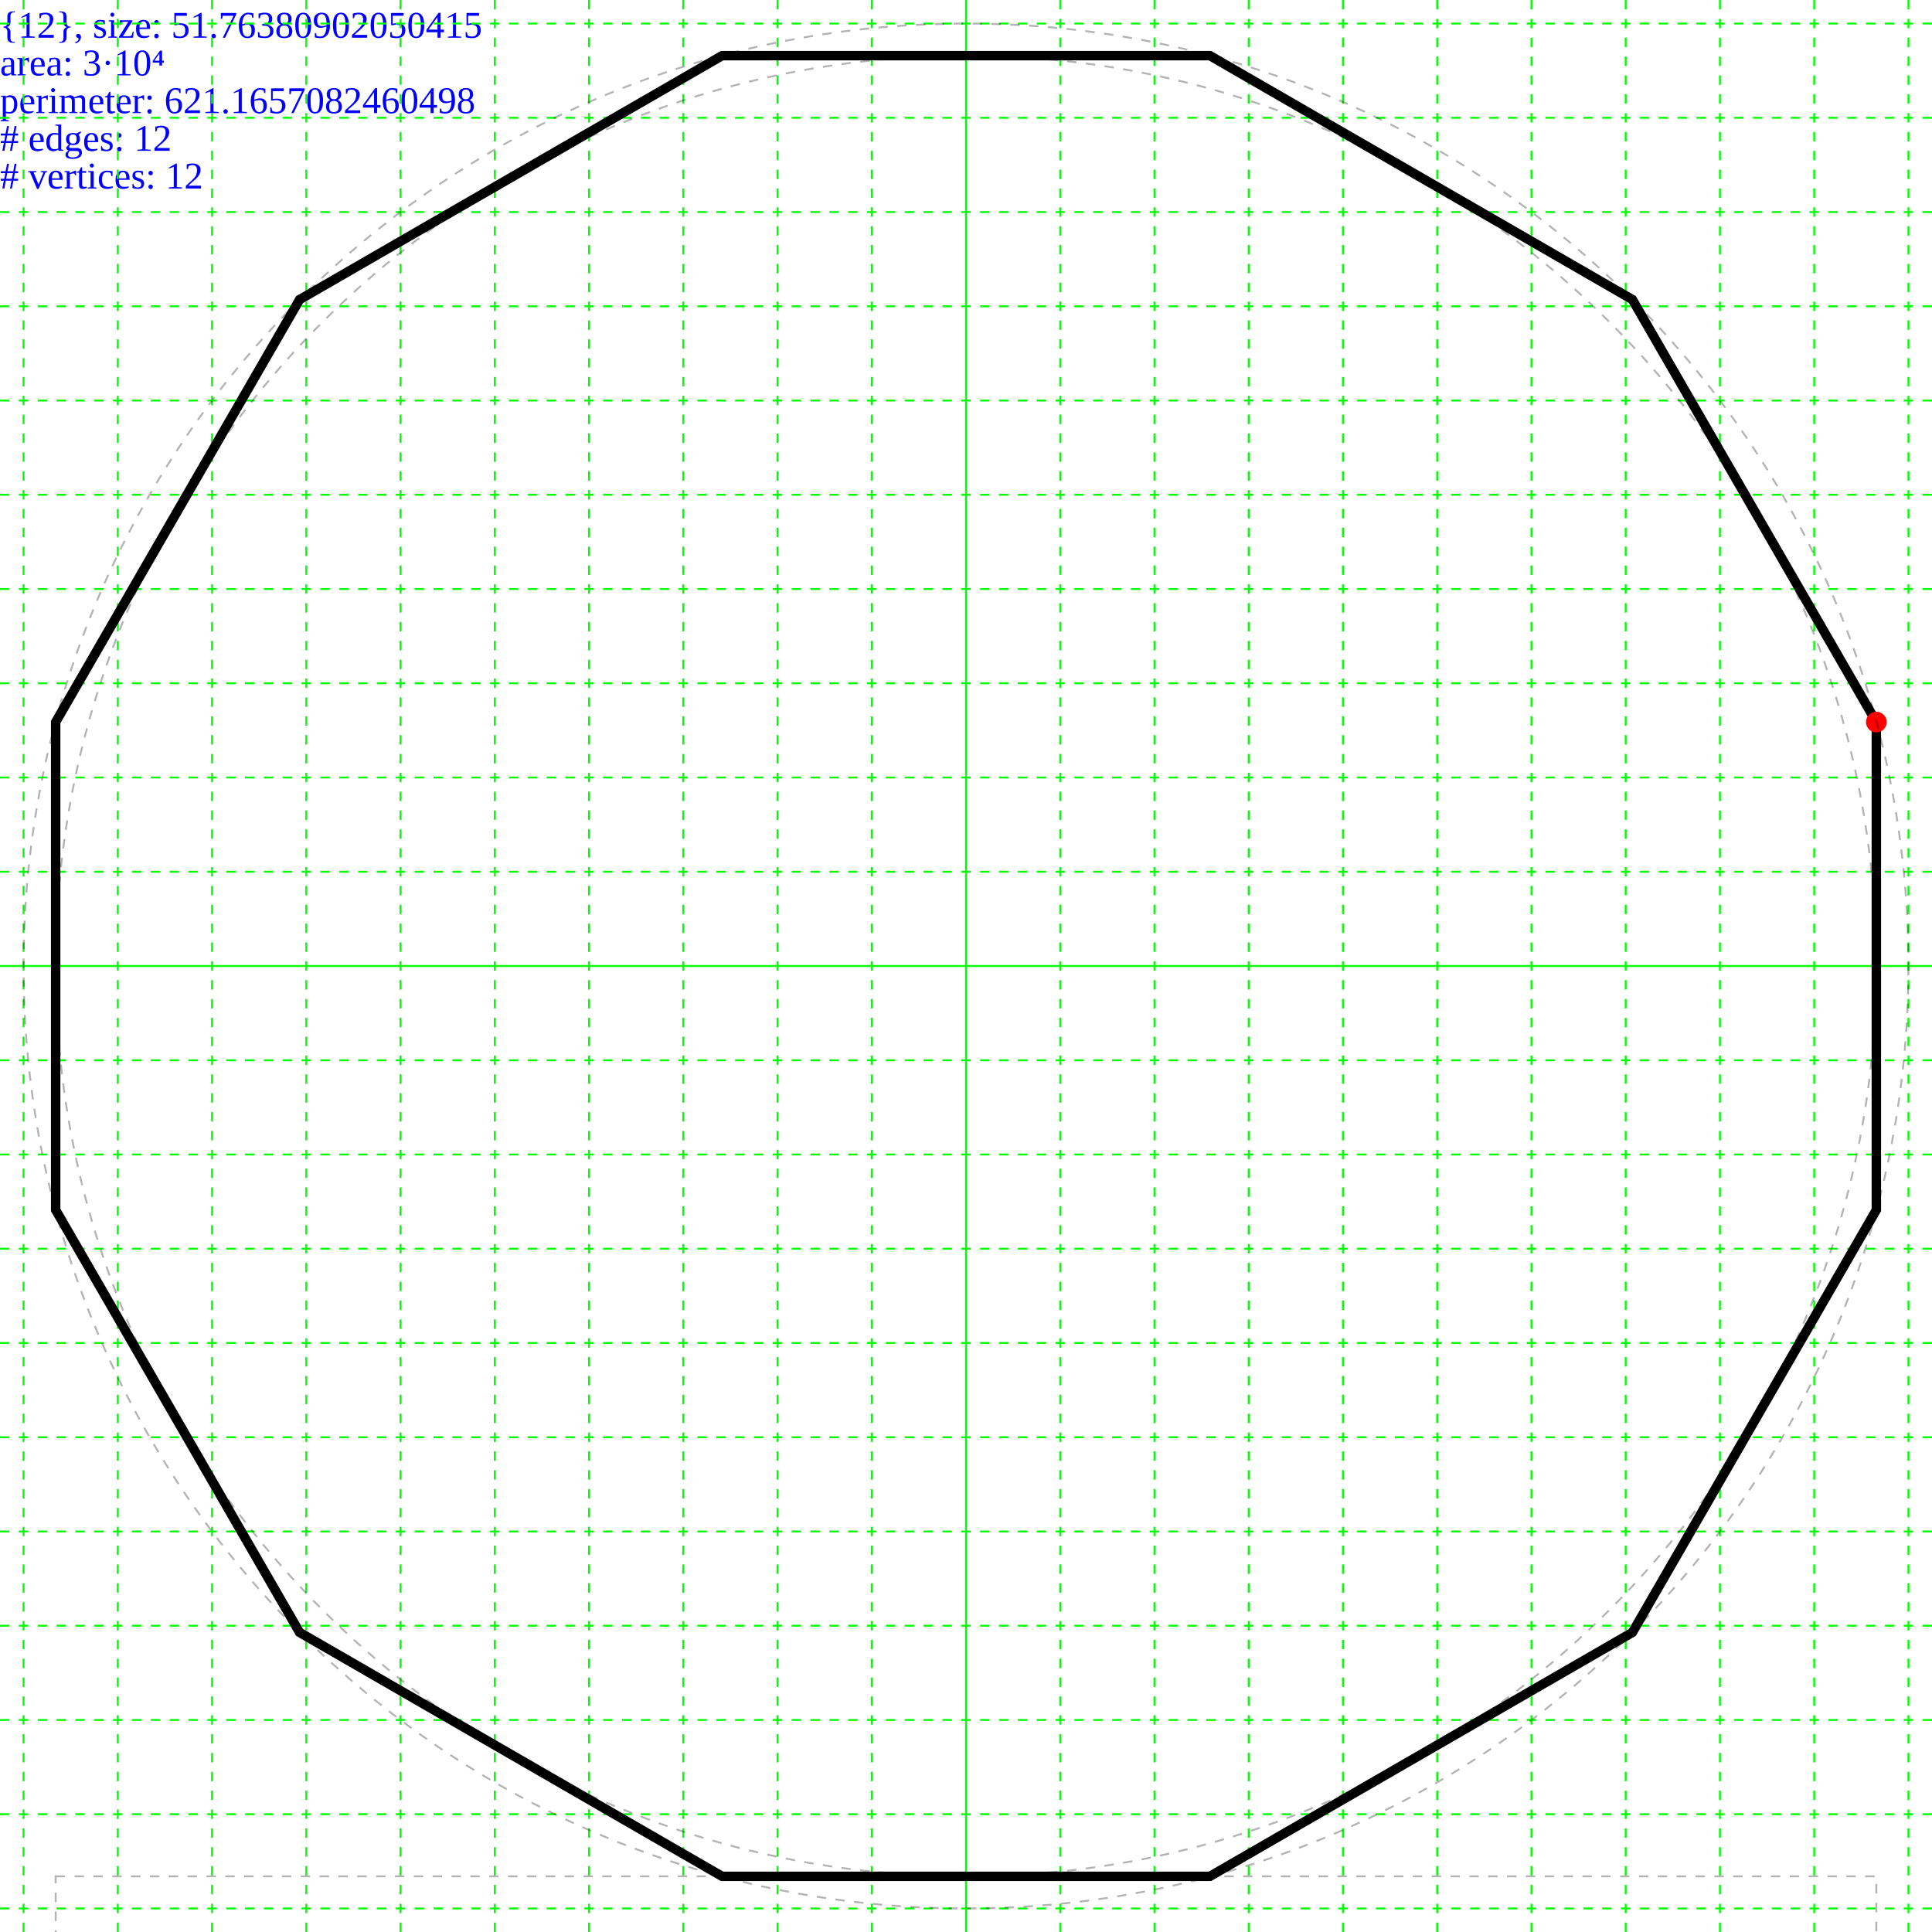
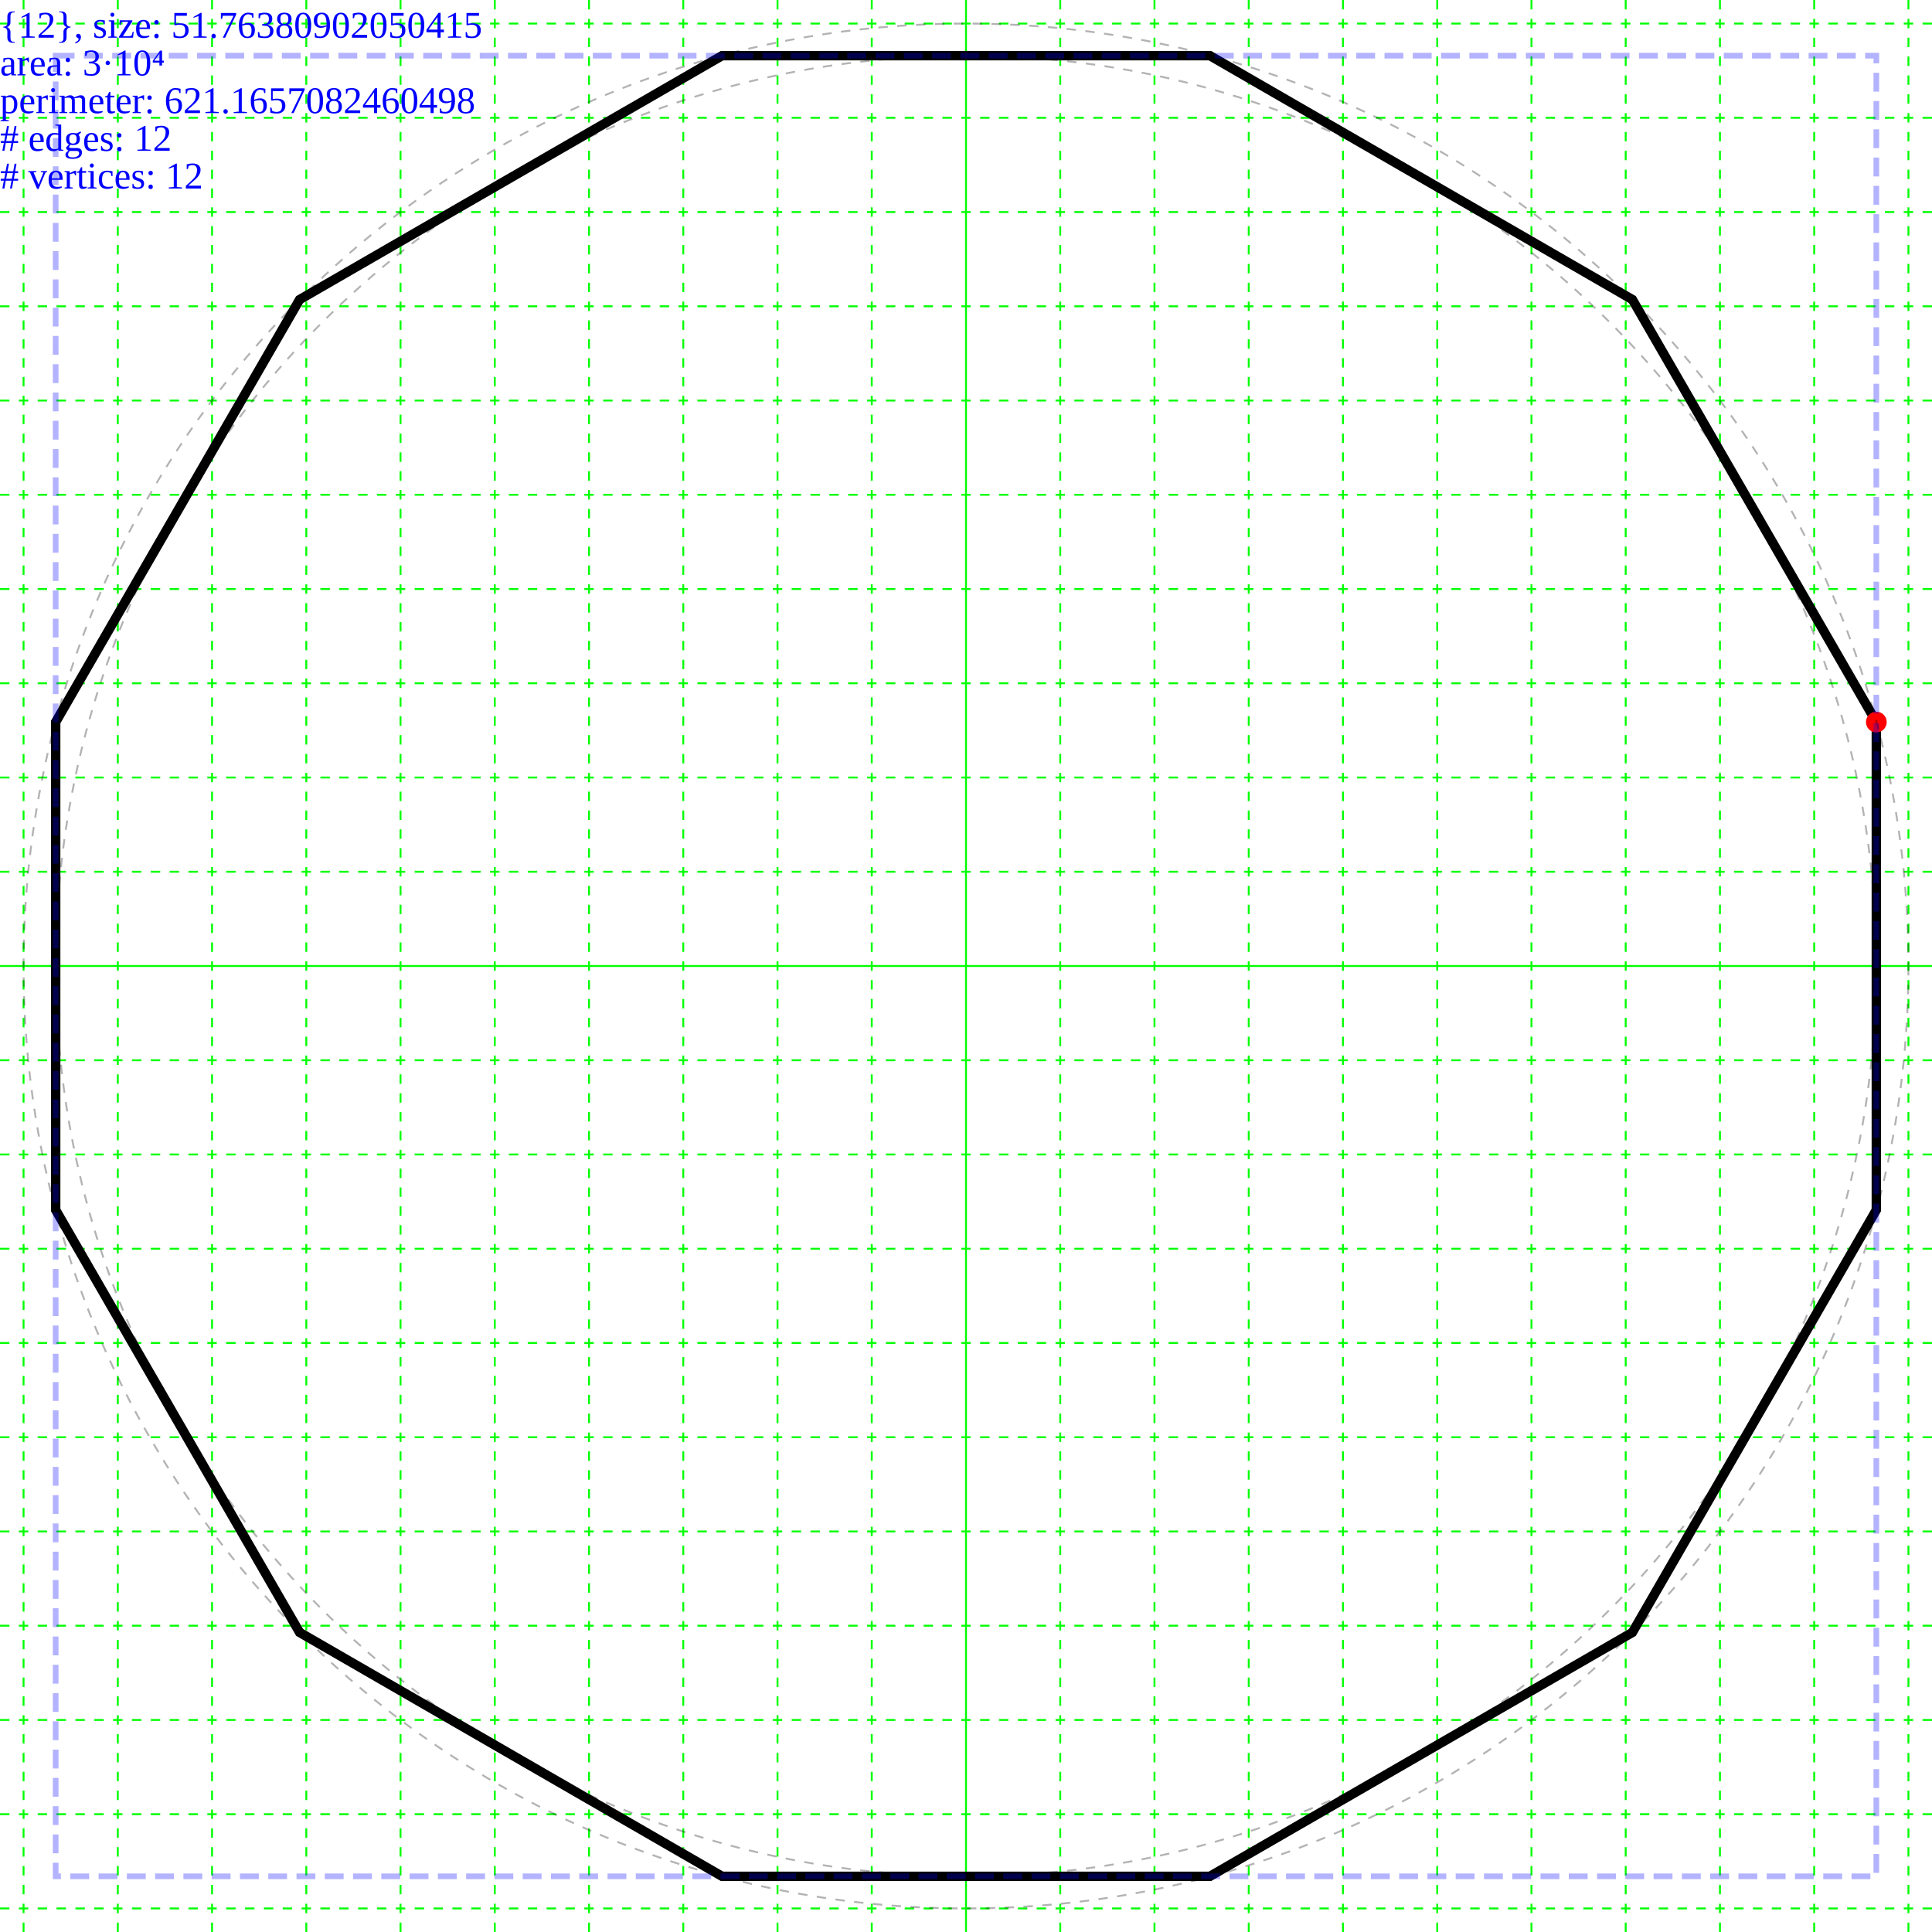
<svg xmlns="http://www.w3.org/2000/svg" height="205.0" width="205.0">
-   <g>
-     <text fill="blue" font-size="4.0" id="info" x="0" y="0">
-       <tspan dy="4.0" x="0">{12}, size: 51.76380902050415</tspan>
-       <tspan dy="4.0" x="0">area: 3·10⁴</tspan>
-       <tspan dy="4.0" x="0">perimeter: 621.1657082460498</tspan>
-       <tspan dy="4.0" x="0"># edges: 12</tspan>
-       <tspan dy="4.0" x="0"># vertices: 12</tspan>
-     </text>
-   </g>
  <g transform="translate(102.5,102.5)">
    <g id="grid">
      <line stroke="#00ff00" stroke-width="0.2" x1="0" x2="0" y1="-102.5" y2="102.5" />
      <line stroke="#00ff00" stroke-dasharray="1,1" stroke-width="0.2" x1="10.0" x2="10.0" y1="-102.5" y2="102.5" />
      <line stroke="#00ff00" stroke-dasharray="1,1" stroke-width="0.2" x1="-10.0" x2="-10.0" y1="-102.5" y2="102.5" />
      <line stroke="#00ff00" stroke-dasharray="1,1" stroke-width="0.2" x1="20.0" x2="20.0" y1="-102.5" y2="102.5" />
      <line stroke="#00ff00" stroke-dasharray="1,1" stroke-width="0.2" x1="-20.0" x2="-20.0" y1="-102.5" y2="102.5" />
      <line stroke="#00ff00" stroke-dasharray="1,1" stroke-width="0.2" x1="30.0" x2="30.0" y1="-102.5" y2="102.5" />
      <line stroke="#00ff00" stroke-dasharray="1,1" stroke-width="0.2" x1="-30.0" x2="-30.0" y1="-102.5" y2="102.5" />
      <line stroke="#00ff00" stroke-dasharray="1,1" stroke-width="0.2" x1="40.0" x2="40.0" y1="-102.5" y2="102.5" />
      <line stroke="#00ff00" stroke-dasharray="1,1" stroke-width="0.2" x1="-40.0" x2="-40.0" y1="-102.5" y2="102.5" />
      <line stroke="#00ff00" stroke-dasharray="1,1" stroke-width="0.2" x1="50.0" x2="50.0" y1="-102.5" y2="102.5" />
      <line stroke="#00ff00" stroke-dasharray="1,1" stroke-width="0.2" x1="-50.0" x2="-50.0" y1="-102.5" y2="102.5" />
      <line stroke="#00ff00" stroke-dasharray="1,1" stroke-width="0.2" x1="60.0" x2="60.0" y1="-102.5" y2="102.5" />
      <line stroke="#00ff00" stroke-dasharray="1,1" stroke-width="0.2" x1="-60.0" x2="-60.0" y1="-102.5" y2="102.5" />
      <line stroke="#00ff00" stroke-dasharray="1,1" stroke-width="0.2" x1="70.0" x2="70.0" y1="-102.5" y2="102.5" />
      <line stroke="#00ff00" stroke-dasharray="1,1" stroke-width="0.2" x1="-70.0" x2="-70.0" y1="-102.5" y2="102.5" />
      <line stroke="#00ff00" stroke-dasharray="1,1" stroke-width="0.2" x1="80.0" x2="80.0" y1="-102.5" y2="102.5" />
      <line stroke="#00ff00" stroke-dasharray="1,1" stroke-width="0.2" x1="-80.0" x2="-80.0" y1="-102.5" y2="102.5" />
      <line stroke="#00ff00" stroke-dasharray="1,1" stroke-width="0.2" x1="90.0" x2="90.0" y1="-102.5" y2="102.5" />
      <line stroke="#00ff00" stroke-dasharray="1,1" stroke-width="0.2" x1="-90.0" x2="-90.0" y1="-102.5" y2="102.5" />
      <line stroke="#00ff00" stroke-dasharray="1,1" stroke-width="0.2" x1="100.0" x2="100.0" y1="-102.5" y2="102.5" />
      <line stroke="#00ff00" stroke-dasharray="1,1" stroke-width="0.2" x1="-100.0" x2="-100.0" y1="-102.5" y2="102.5" />
      <line stroke="#00ff00" stroke-dasharray="1,1" stroke-width="0.2" x1="110.0" x2="110.0" y1="-102.5" y2="102.5" />
      <line stroke="#00ff00" stroke-dasharray="1,1" stroke-width="0.2" x1="-110.0" x2="-110.0" y1="-102.5" y2="102.5" />
      <line stroke="#00ff00" stroke-width="0.2" x1="-102.5" x2="102.5" y1="0" y2="0" />
      <line stroke="#00ff00" stroke-dasharray="1,1" stroke-width="0.2" x1="-102.5" x2="102.5" y1="10.0" y2="10.0" />
      <line stroke="#00ff00" stroke-dasharray="1,1" stroke-width="0.2" x1="-102.5" x2="102.5" y1="-10.0" y2="-10.0" />
      <line stroke="#00ff00" stroke-dasharray="1,1" stroke-width="0.2" x1="-102.5" x2="102.5" y1="20.0" y2="20.0" />
      <line stroke="#00ff00" stroke-dasharray="1,1" stroke-width="0.2" x1="-102.5" x2="102.5" y1="-20.0" y2="-20.0" />
      <line stroke="#00ff00" stroke-dasharray="1,1" stroke-width="0.2" x1="-102.5" x2="102.5" y1="30.0" y2="30.0" />
      <line stroke="#00ff00" stroke-dasharray="1,1" stroke-width="0.2" x1="-102.5" x2="102.5" y1="-30.0" y2="-30.0" />
      <line stroke="#00ff00" stroke-dasharray="1,1" stroke-width="0.2" x1="-102.5" x2="102.5" y1="40.0" y2="40.0" />
      <line stroke="#00ff00" stroke-dasharray="1,1" stroke-width="0.2" x1="-102.5" x2="102.5" y1="-40.0" y2="-40.0" />
      <line stroke="#00ff00" stroke-dasharray="1,1" stroke-width="0.2" x1="-102.5" x2="102.5" y1="50.0" y2="50.0" />
      <line stroke="#00ff00" stroke-dasharray="1,1" stroke-width="0.2" x1="-102.5" x2="102.5" y1="-50.0" y2="-50.0" />
      <line stroke="#00ff00" stroke-dasharray="1,1" stroke-width="0.2" x1="-102.5" x2="102.5" y1="60.0" y2="60.0" />
      <line stroke="#00ff00" stroke-dasharray="1,1" stroke-width="0.2" x1="-102.5" x2="102.5" y1="-60.0" y2="-60.0" />
      <line stroke="#00ff00" stroke-dasharray="1,1" stroke-width="0.2" x1="-102.5" x2="102.5" y1="70.0" y2="70.0" />
      <line stroke="#00ff00" stroke-dasharray="1,1" stroke-width="0.2" x1="-102.5" x2="102.5" y1="-70.0" y2="-70.0" />
      <line stroke="#00ff00" stroke-dasharray="1,1" stroke-width="0.2" x1="-102.5" x2="102.5" y1="80.0" y2="80.0" />
      <line stroke="#00ff00" stroke-dasharray="1,1" stroke-width="0.2" x1="-102.5" x2="102.5" y1="-80.0" y2="-80.0" />
      <line stroke="#00ff00" stroke-dasharray="1,1" stroke-width="0.2" x1="-102.5" x2="102.5" y1="90.0" y2="90.0" />
      <line stroke="#00ff00" stroke-dasharray="1,1" stroke-width="0.2" x1="-102.5" x2="102.5" y1="-90.0" y2="-90.0" />
      <line stroke="#00ff00" stroke-dasharray="1,1" stroke-width="0.2" x1="-102.5" x2="102.5" y1="100.0" y2="100.0" />
      <line stroke="#00ff00" stroke-dasharray="1,1" stroke-width="0.2" x1="-102.5" x2="102.5" y1="-100.0" y2="-100.0" />
      <line stroke="#00ff00" stroke-dasharray="1,1" stroke-width="0.2" x1="-102.5" x2="102.5" y1="110.0" y2="110.0" />
      <line stroke="#00ff00" stroke-dasharray="1,1" stroke-width="0.2" x1="-102.5" x2="102.5" y1="-110.0" y2="-110.0" />
      <line stroke="#00ff00" stroke-dasharray="1,1" stroke-width="0.2" x1="-102.5" x2="102.5" y1="120.0" y2="120.0" />
      <line stroke="#00ff00" stroke-dasharray="1,1" stroke-width="0.2" x1="-102.5" x2="102.5" y1="-120.0" y2="-120.0" />
      <line stroke="#00ff00" stroke-dasharray="1,1" stroke-width="0.2" x1="-102.5" x2="102.5" y1="130.0" y2="130.0" />
      <line stroke="#00ff00" stroke-dasharray="1,1" stroke-width="0.2" x1="-102.5" x2="102.5" y1="-130.0" y2="-130.0" />
      <line stroke="#00ff00" stroke-dasharray="1,1" stroke-width="0.2" x1="-102.5" x2="102.5" y1="140.0" y2="140.0" />
      <line stroke="#00ff00" stroke-dasharray="1,1" stroke-width="0.2" x1="-102.5" x2="102.5" y1="-140.0" y2="-140.0" />
      <line stroke="#00ff00" stroke-dasharray="1,1" stroke-width="0.2" x1="-102.5" x2="102.5" y1="150.0" y2="150.0" />
      <line stroke="#00ff00" stroke-dasharray="1,1" stroke-width="0.2" x1="-102.5" x2="102.5" y1="-150.0" y2="-150.0" />
      <line stroke="#00ff00" stroke-dasharray="1,1" stroke-width="0.2" x1="-102.5" x2="102.5" y1="160.0" y2="160.0" />
      <line stroke="#00ff00" stroke-dasharray="1,1" stroke-width="0.2" x1="-102.5" x2="102.5" y1="-160.0" y2="-160.0" />
      <line stroke="#00ff00" stroke-dasharray="1,1" stroke-width="0.2" x1="-102.5" x2="102.5" y1="170.0" y2="170.0" />
      <line stroke="#00ff00" stroke-dasharray="1,1" stroke-width="0.2" x1="-102.5" x2="102.5" y1="-170.0" y2="-170.0" />
      <line stroke="#00ff00" stroke-dasharray="1,1" stroke-width="0.2" x1="-102.5" x2="102.5" y1="180.0" y2="180.0" />
      <line stroke="#00ff00" stroke-dasharray="1,1" stroke-width="0.2" x1="-102.5" x2="102.5" y1="-180.0" y2="-180.0" />
      <line stroke="#00ff00" stroke-dasharray="1,1" stroke-width="0.2" x1="-102.5" x2="102.5" y1="190.0" y2="190.0" />
      <line stroke="#00ff00" stroke-dasharray="1,1" stroke-width="0.2" x1="-102.5" x2="102.5" y1="-190.0" y2="-190.0" />
      <line stroke="#00ff00" stroke-dasharray="1,1" stroke-width="0.2" x1="-102.5" x2="102.5" y1="200.0" y2="200.0" />
      <line stroke="#00ff00" stroke-dasharray="1,1" stroke-width="0.2" x1="-102.5" x2="102.5" y1="-200.0" y2="-200.0" />
      <line stroke="#00ff00" stroke-dasharray="1,1" stroke-width="0.2" x1="-102.5" x2="102.5" y1="210.0" y2="210.0" />
      <line stroke="#00ff00" stroke-dasharray="1,1" stroke-width="0.2" x1="-102.5" x2="102.5" y1="-210.0" y2="-210.0" />
    </g>
    <g>
      <polygon fill="none" points="96.593,-25.882 96.593,25.882 70.711,70.711 25.882,96.593 -25.882,96.593 -70.711,70.711 -96.593,25.882 -96.593,-25.882 -70.711,-70.711 -25.882,-96.593 25.882,-96.593 70.711,-70.711" stroke="black" stroke-width="1" />
      <circle cx="96.593" cy="-25.882" fill="#ff0000" r="1.1" />
      <circle fill="none" r="96.593" stroke="black" stroke-dasharray="1,1" stroke-opacity="0.3" stroke-width="0.2" />
      <circle fill="none" r="100.0" stroke="black" stroke-dasharray="1,1" stroke-opacity="0.3" stroke-width="0.2" />
-       <rect fill="none" height="193.185" stroke="black" stroke-dasharray="1,1" stroke-opacity="0.3" stroke-width="0.2" width="193.185" x="-96.593" y="96.593" />
+       <rect fill="none" height="193.185" stroke="blue" stroke-dasharray="2,1" stroke-opacity="0.3" stroke-width="0.6" width="193.185" x="-96.593" y="-96.593" />
    </g>
  </g>
+   <g>
+     <text fill="blue" font-size="4.0" id="info" x="0" y="0">
+       <tspan dy="4.0" x="0">{12}, size: 51.76380902050415</tspan>
+       <tspan dy="4.0" x="0">area: 3·10⁴</tspan>
+       <tspan dy="4.0" x="0">perimeter: 621.1657082460498</tspan>
+       <tspan dy="4.0" x="0"># edges: 12</tspan>
+       <tspan dy="4.0" x="0"># vertices: 12</tspan>
+     </text>
+   </g>
</svg>
